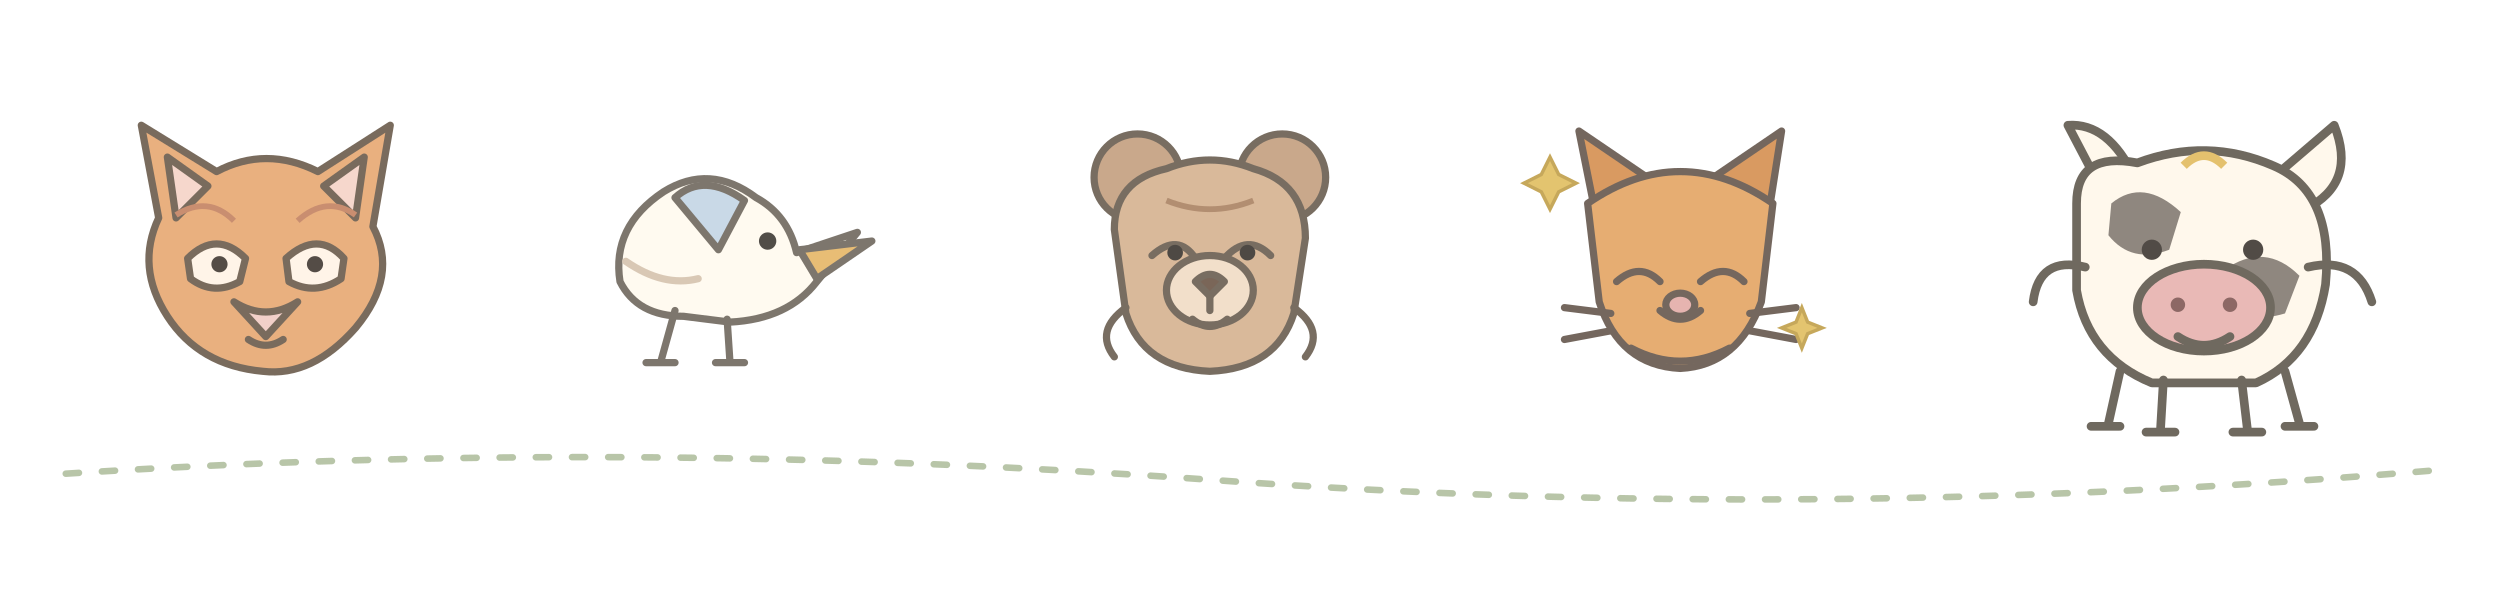
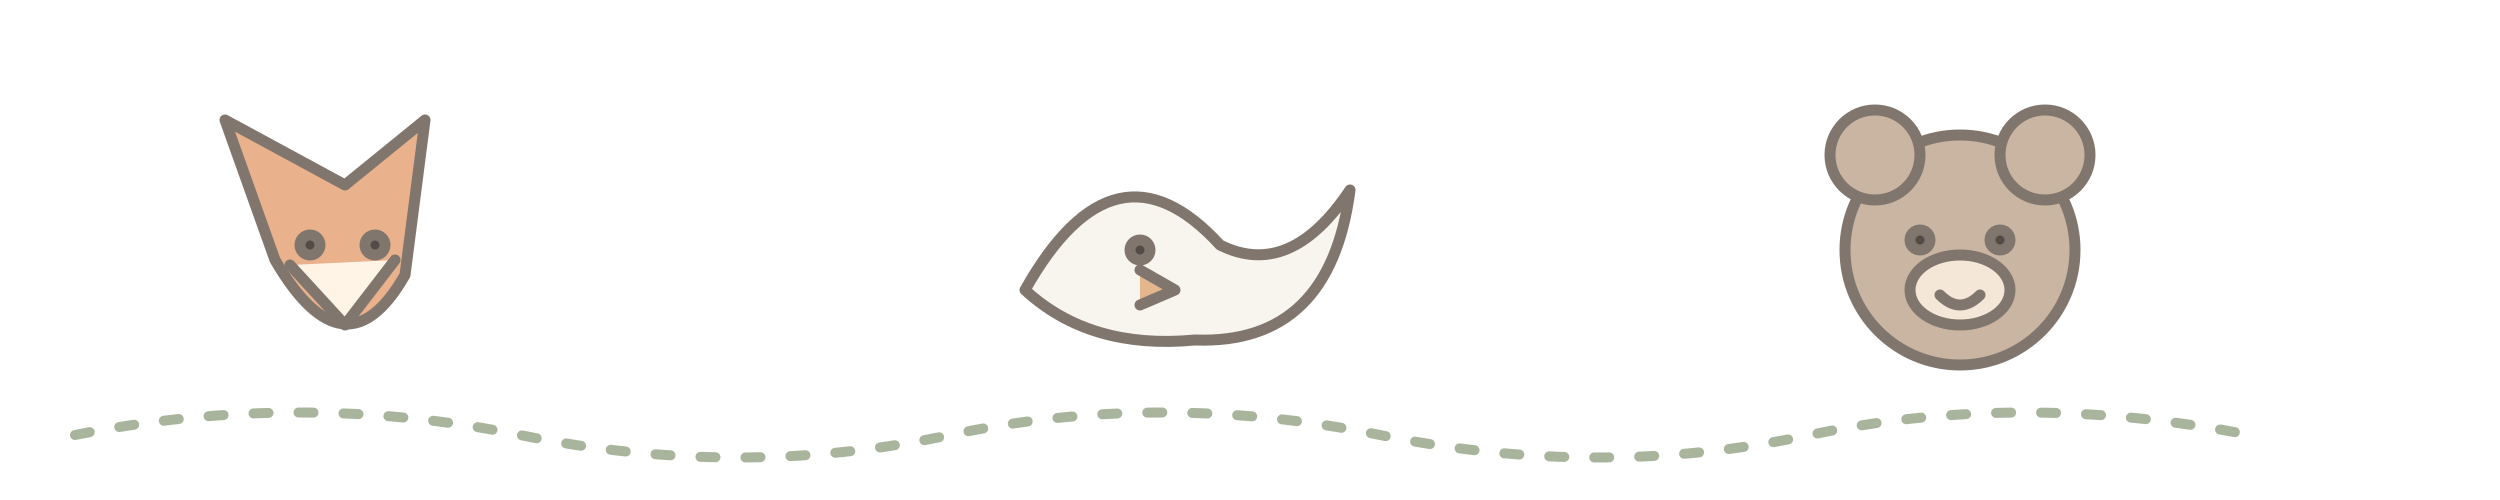
- <svg xmlns="http://www.w3.org/2000/svg" viewBox="0 0 760 180">
-   <g>
-     <g transform="translate(28 24) scale(.88)">
-       <g stroke="#796b5d" stroke-width="2.5" stroke-linecap="round" stroke-linejoin="round">
-         <path d="M23 48 17 16 43 32Q60 23 78 32L103 16 97 51Q106 68 91 86Q76 103 59 101Q37 99 26 82Q15 65 23 48Z" fill="#e9b07f" />
-         <path d="M26 27 40 37 29 48Z M94 27 80 37 91 48Z" fill="#f6d7cc" />
-         <path d="M33 62Q43 52 53 62L51 70Q42 75 34 69Z M67 62Q78 52 87 62L86 69Q77 75 68 70Z" fill="#fff4e8" />
-         <circle cx="44" cy="64" r="2.8" fill="#544c46" stroke="none" />
-         <circle cx="77" cy="64" r="2.8" fill="#544c46" stroke="none" />
-         <path d="M49 77Q60 84 71 77L60 89Z" fill="#f2d0c9" />
-         <path d="M54 90Q60 94 66 90" fill="none" />
-       </g>
-       <path d="M29 47Q40 40 49 49M71 49Q81 40 91 47" fill="none" stroke="#c98e70" stroke-width="2" />
+ <svg xmlns="http://www.w3.org/2000/svg" viewBox="0 0 500 100">
+   <g stroke="#80766d" stroke-width="2.2" stroke-linecap="round" stroke-linejoin="round">
+     <g transform="translate(45 20)">
+       <path d="M10 32 L0 4 L24 17 L40 4 L36 35 Q24 56 10 32Z" fill="#e9b18c" />
+       <path d="M13 33 L24 45 L34 32" fill="#fff4e5" />
+       <circle cx="17" cy="29" r="2" fill="#554b46" />
+       <circle cx="30" cy="29" r="2" fill="#554b46" />
    </g>
-     <g transform="translate(170 24) scale(.88)">
-       <g stroke="#7d766d" stroke-width="2.5" stroke-linecap="round" stroke-linejoin="round">
-         <path d="M21 70Q18 51 36 39Q52 29 68 41Q79 47 82 60L103 53 89 70Q79 83 59 84L43 82Q27 82 21 70Z" fill="#fffaf0" />
-         <path d="M40 41Q50 32 64 42L55 59Z" fill="#c9d9e7" />
-         <path d="M83 59 108 56 89 69Z" fill="#e8bd75" />
-         <circle cx="72" cy="56" r="3" fill="#514d48" stroke="none" />
-         <path d="M40 80 35 98M58 83 59 98M30 98 40 98M54 98 64 98" fill="none" />
-         <path d="M23 63Q36 72 48 69" fill="none" stroke="#d9c8b5" />
-       </g>
+     <g transform="translate(205 18)">
+       <path d="M0 40 Q18 8 39 31 Q53 38 65 20 Q61 51 34 50 Q13 52 0 40Z" fill="#f8f5ee" />
+       <path d="M23 36 L30 40 L23 43" fill="#e5b58d" />
+       <circle cx="23" cy="32" r="2" fill="#554b46" />
    </g>
-     <g transform="translate(315 24) scale(.88)">
-       <g stroke="#786d61" stroke-width="2.5" stroke-linecap="round" stroke-linejoin="round">
-         <circle cx="35" cy="34" r="15" fill="#c9a88b" />
-         <circle cx="85" cy="34" r="15" fill="#c9a88b" />
-         <path d="M27 52Q27 35 45 31Q60 25 75 31Q93 36 93 55L89 81Q83 100 60 101Q37 100 31 81Z" fill="#d9b99a" />
-         <path d="M40 61Q49 53 55 62M65 62Q73 53 81 61" fill="none" />
-         <circle cx="48" cy="60" r="2.7" fill="#4e4944" stroke="none" />
-         <circle cx="73" cy="60" r="2.7" fill="#4e4944" stroke="none" />
-         <ellipse cx="60" cy="73" rx="15" ry="12" fill="#f2dfca" />
-         <path d="M55 70Q60 65 65 70L60 75Z" fill="#7a6658" />
-         <path d="M60 75V80M54 83Q60 88 66 83" fill="none" />
-         <path d="M31 79Q20 87 27 96M89 79Q100 87 93 96" fill="none" />
-       </g>
-       <path d="M45 42Q60 48 75 42" fill="none" stroke="#b28e71" stroke-width="2" />
-     </g>
-     <g transform="translate(458 24) scale(.88)">
-       <g stroke="#74675e" stroke-width="2.5" stroke-linecap="round" stroke-linejoin="round">
-         <path d="M31 48 25 18l25 17M70 35l25-17-5 32" fill="#d99a61" />
-         <path d="M28 43Q60 21 92 43L88 77Q80 99 60 100Q39 99 32 77Z" fill="#e6ad72" />
-         <path d="M38 70q8-7 15 0M67 70q8-7 15 0" fill="none" />
-         <path d="M53 80q7 6 14 0" fill="none" />
-         <ellipse cx="60" cy="78" rx="5" ry="4" fill="#e6b4b0" />
-         <path d="M36 81l-16-2m16 8-16 3m64-9 16-2m-16 8 16 3" fill="none" />
-         <path d="M43 93q17 9 34 0" fill="none" />
-       </g>
-       <path d="M15 27l3 6 6 3-6 3-3 6-3-6-6-3 6-3zM102 79l2 5 5 2-5 2-2 5-2-5-5-2 5-2z" fill="#e3c46f" stroke="#c6a85b" stroke-width="1.2" />
-     </g>
-     <g transform="translate(604 24) scale(.88)">
-       <g stroke="#6f695f" stroke-width="3" stroke-linecap="round" stroke-linejoin="round">
-         <path d="M39 37 28 16Q42 15 51 34M99 34 120 16Q128 36 110 45" fill="#fff8ec" />
-         <path d="M31 43Q31 25 52 29Q76 20 99 30Q120 39 117 71Q113 96 93 105L57 105Q35 96 31 73Z" fill="#fff8ec" />
-         <path d="M43 43Q54 34 67 46L63 59Q50 64 42 54Z M82 66Q96 56 108 68L103 81Q90 85 81 77Z" fill="#8f877f" stroke="none" />
-         <circle cx="57" cy="59" r="3.5" fill="#514b46" stroke="none" />
-         <circle cx="92" cy="59" r="3.5" fill="#514b46" stroke="none" />
-         <ellipse cx="75" cy="79" rx="23" ry="15" fill="#e9b9b6" />
-         <circle cx="66" cy="78" r="2.5" fill="#8d6865" stroke="none" />
-         <circle cx="84" cy="78" r="2.5" fill="#8d6865" stroke="none" />
-         <path d="M66 89Q75 95 84 89" fill="none" />
-         <path d="M46 101 42 119M61 104 60 121M88 104 90 121M103 101 108 119" fill="none" />
-         <path d="M36 120 46 120M55 122 65 122M85 122 95 122M103 120 113 120" fill="none" />
-         <path d="M34 65Q18 61 16 77M111 65Q128 61 133 77" fill="none" />
-       </g>
-       <path d="M68 30Q75 23 82 30" fill="none" stroke="#e4c16e" stroke-width="3" />
+     <g transform="translate(365 17)">
+       <circle cx="27" cy="33" r="23" fill="#c9b5a1" />
+       <circle cx="10" cy="14" r="9" fill="#c9b5a1" />
+       <circle cx="44" cy="14" r="9" fill="#c9b5a1" />
+       <circle cx="19" cy="31" r="2" fill="#554b46" />
+       <circle cx="35" cy="31" r="2" fill="#554b46" />
+       <ellipse cx="27" cy="41" rx="10" ry="7" fill="#f4e7d8" />
+       <path d="M23 42 Q27 46 31 42" fill="none" />
    </g>
  </g>
-   <path d="M20 144Q190 133 370 146T740 143" fill="none" stroke="#b8c5a8" stroke-width="2" stroke-dasharray="4 7" stroke-linecap="round" />
+   <path d="M15 87 Q60 78 104 87 T190 87 T276 87 T362 87 T450 87" fill="none" stroke="#a8b49b" stroke-width="2" stroke-linecap="round" stroke-dasharray="3 6" />
</svg>
